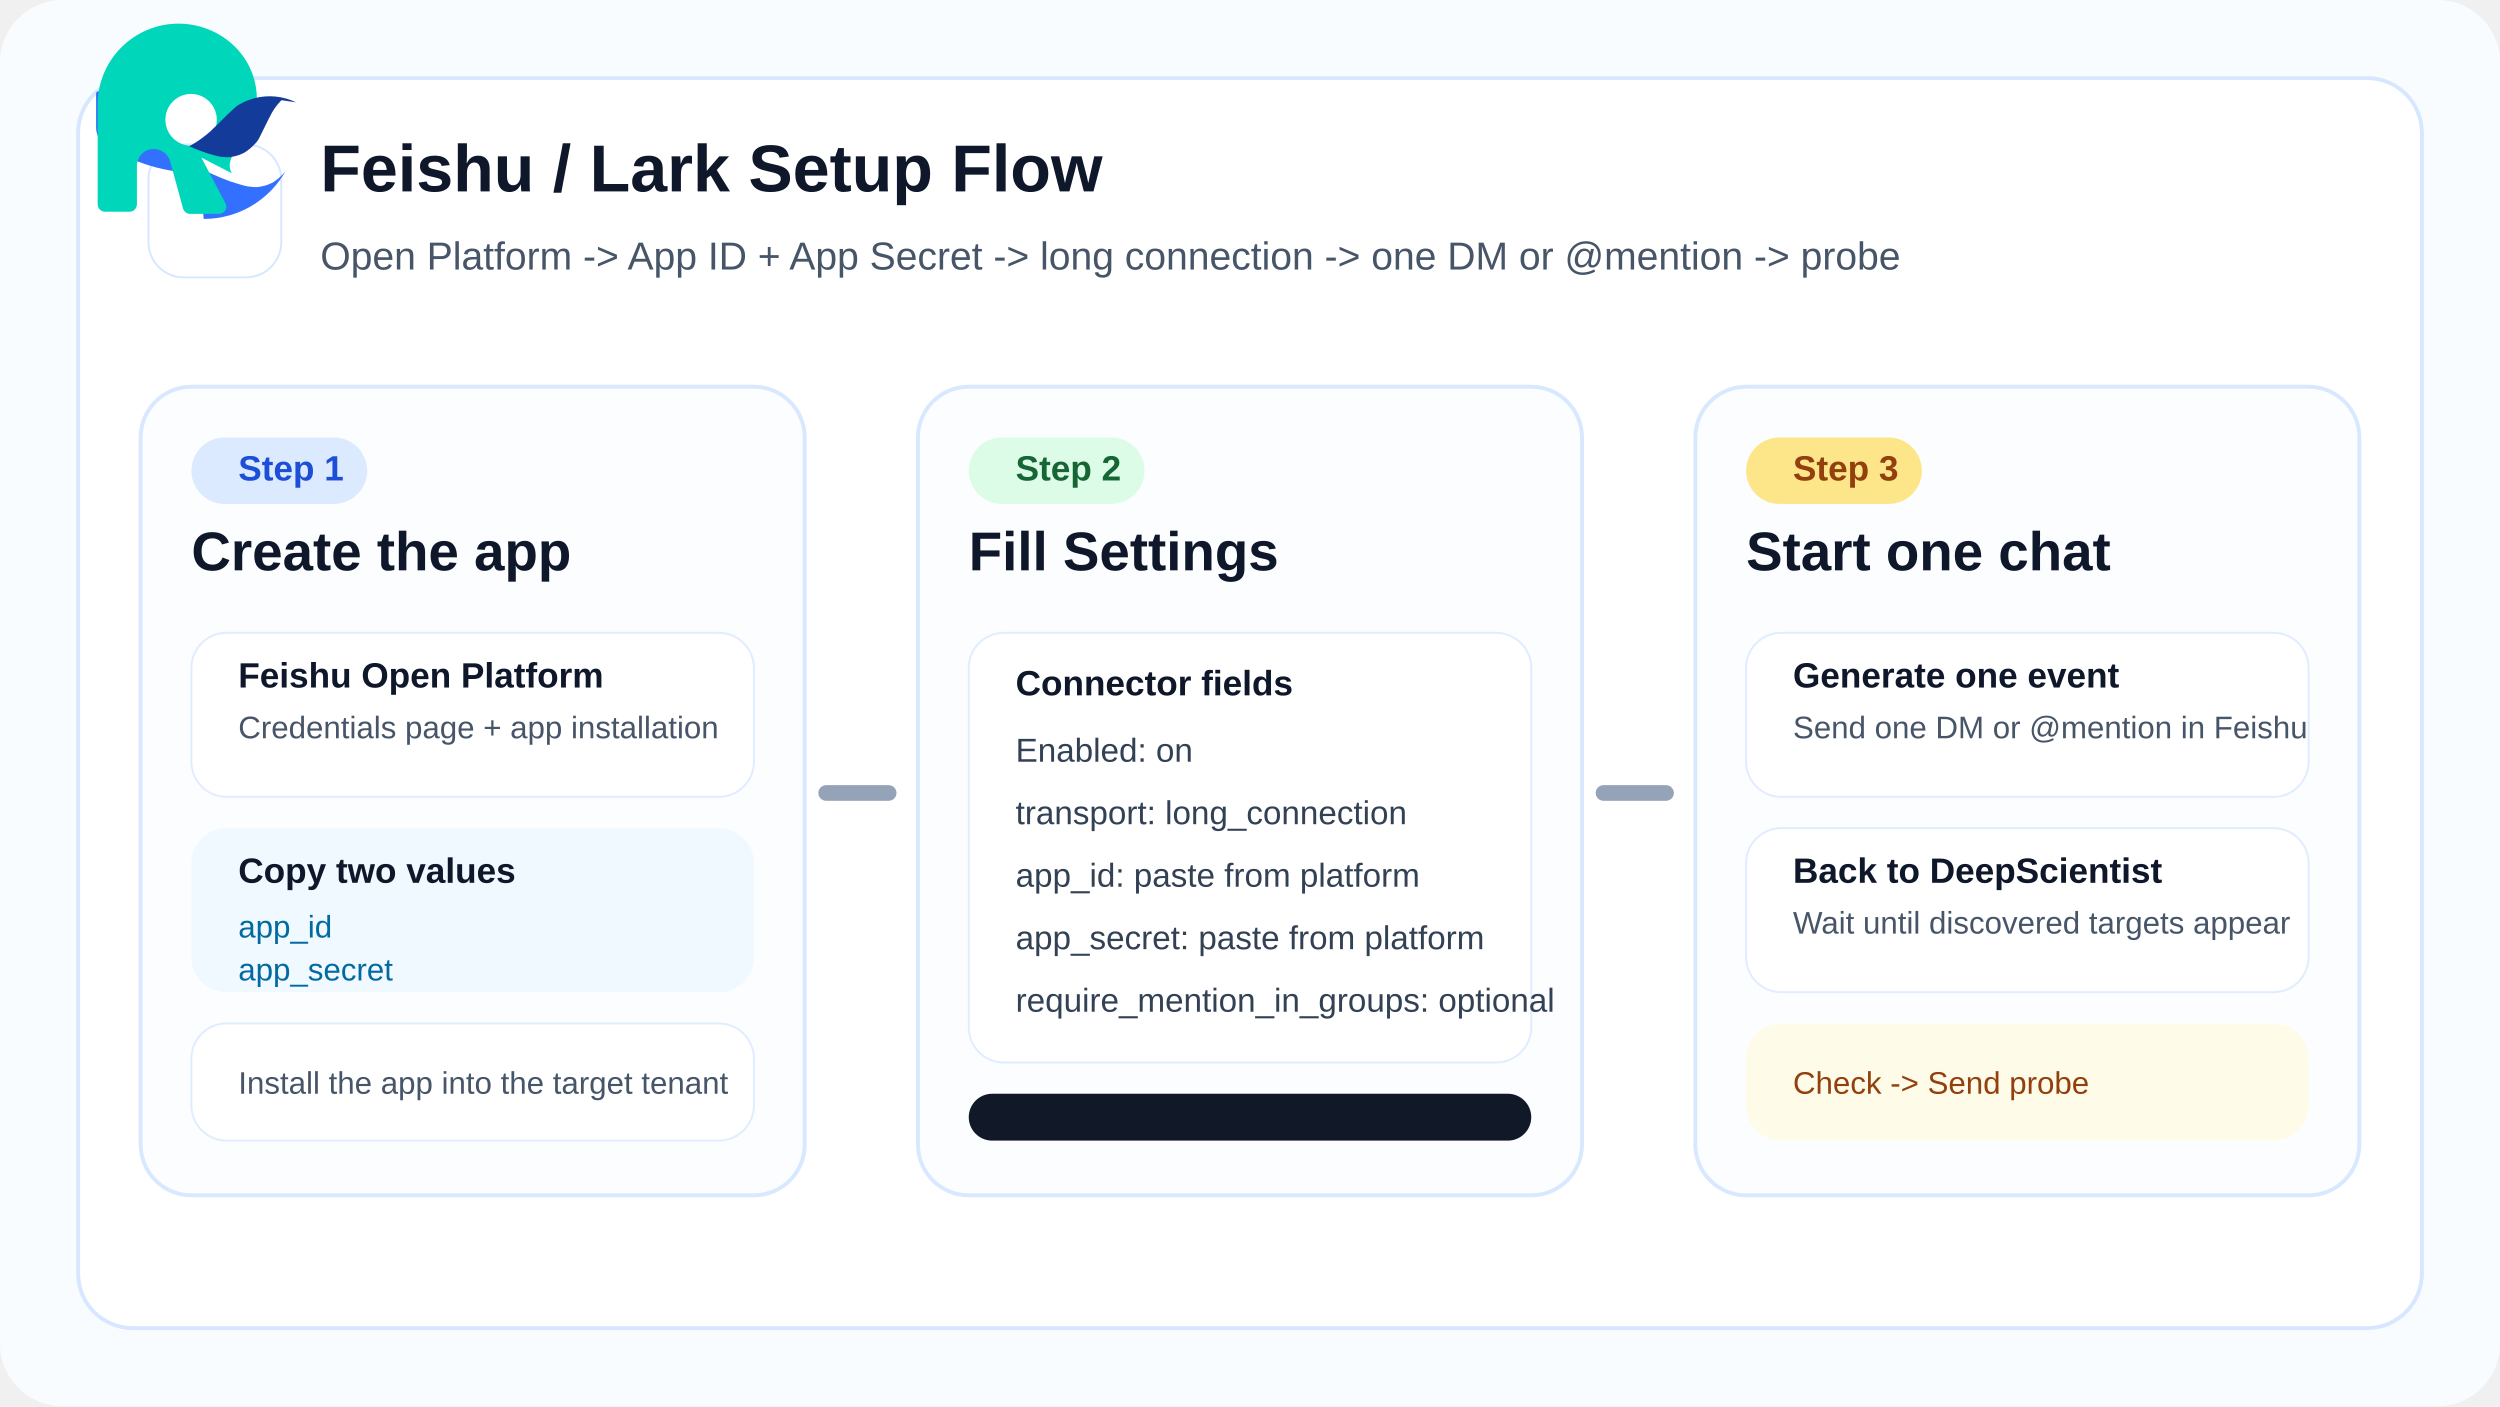
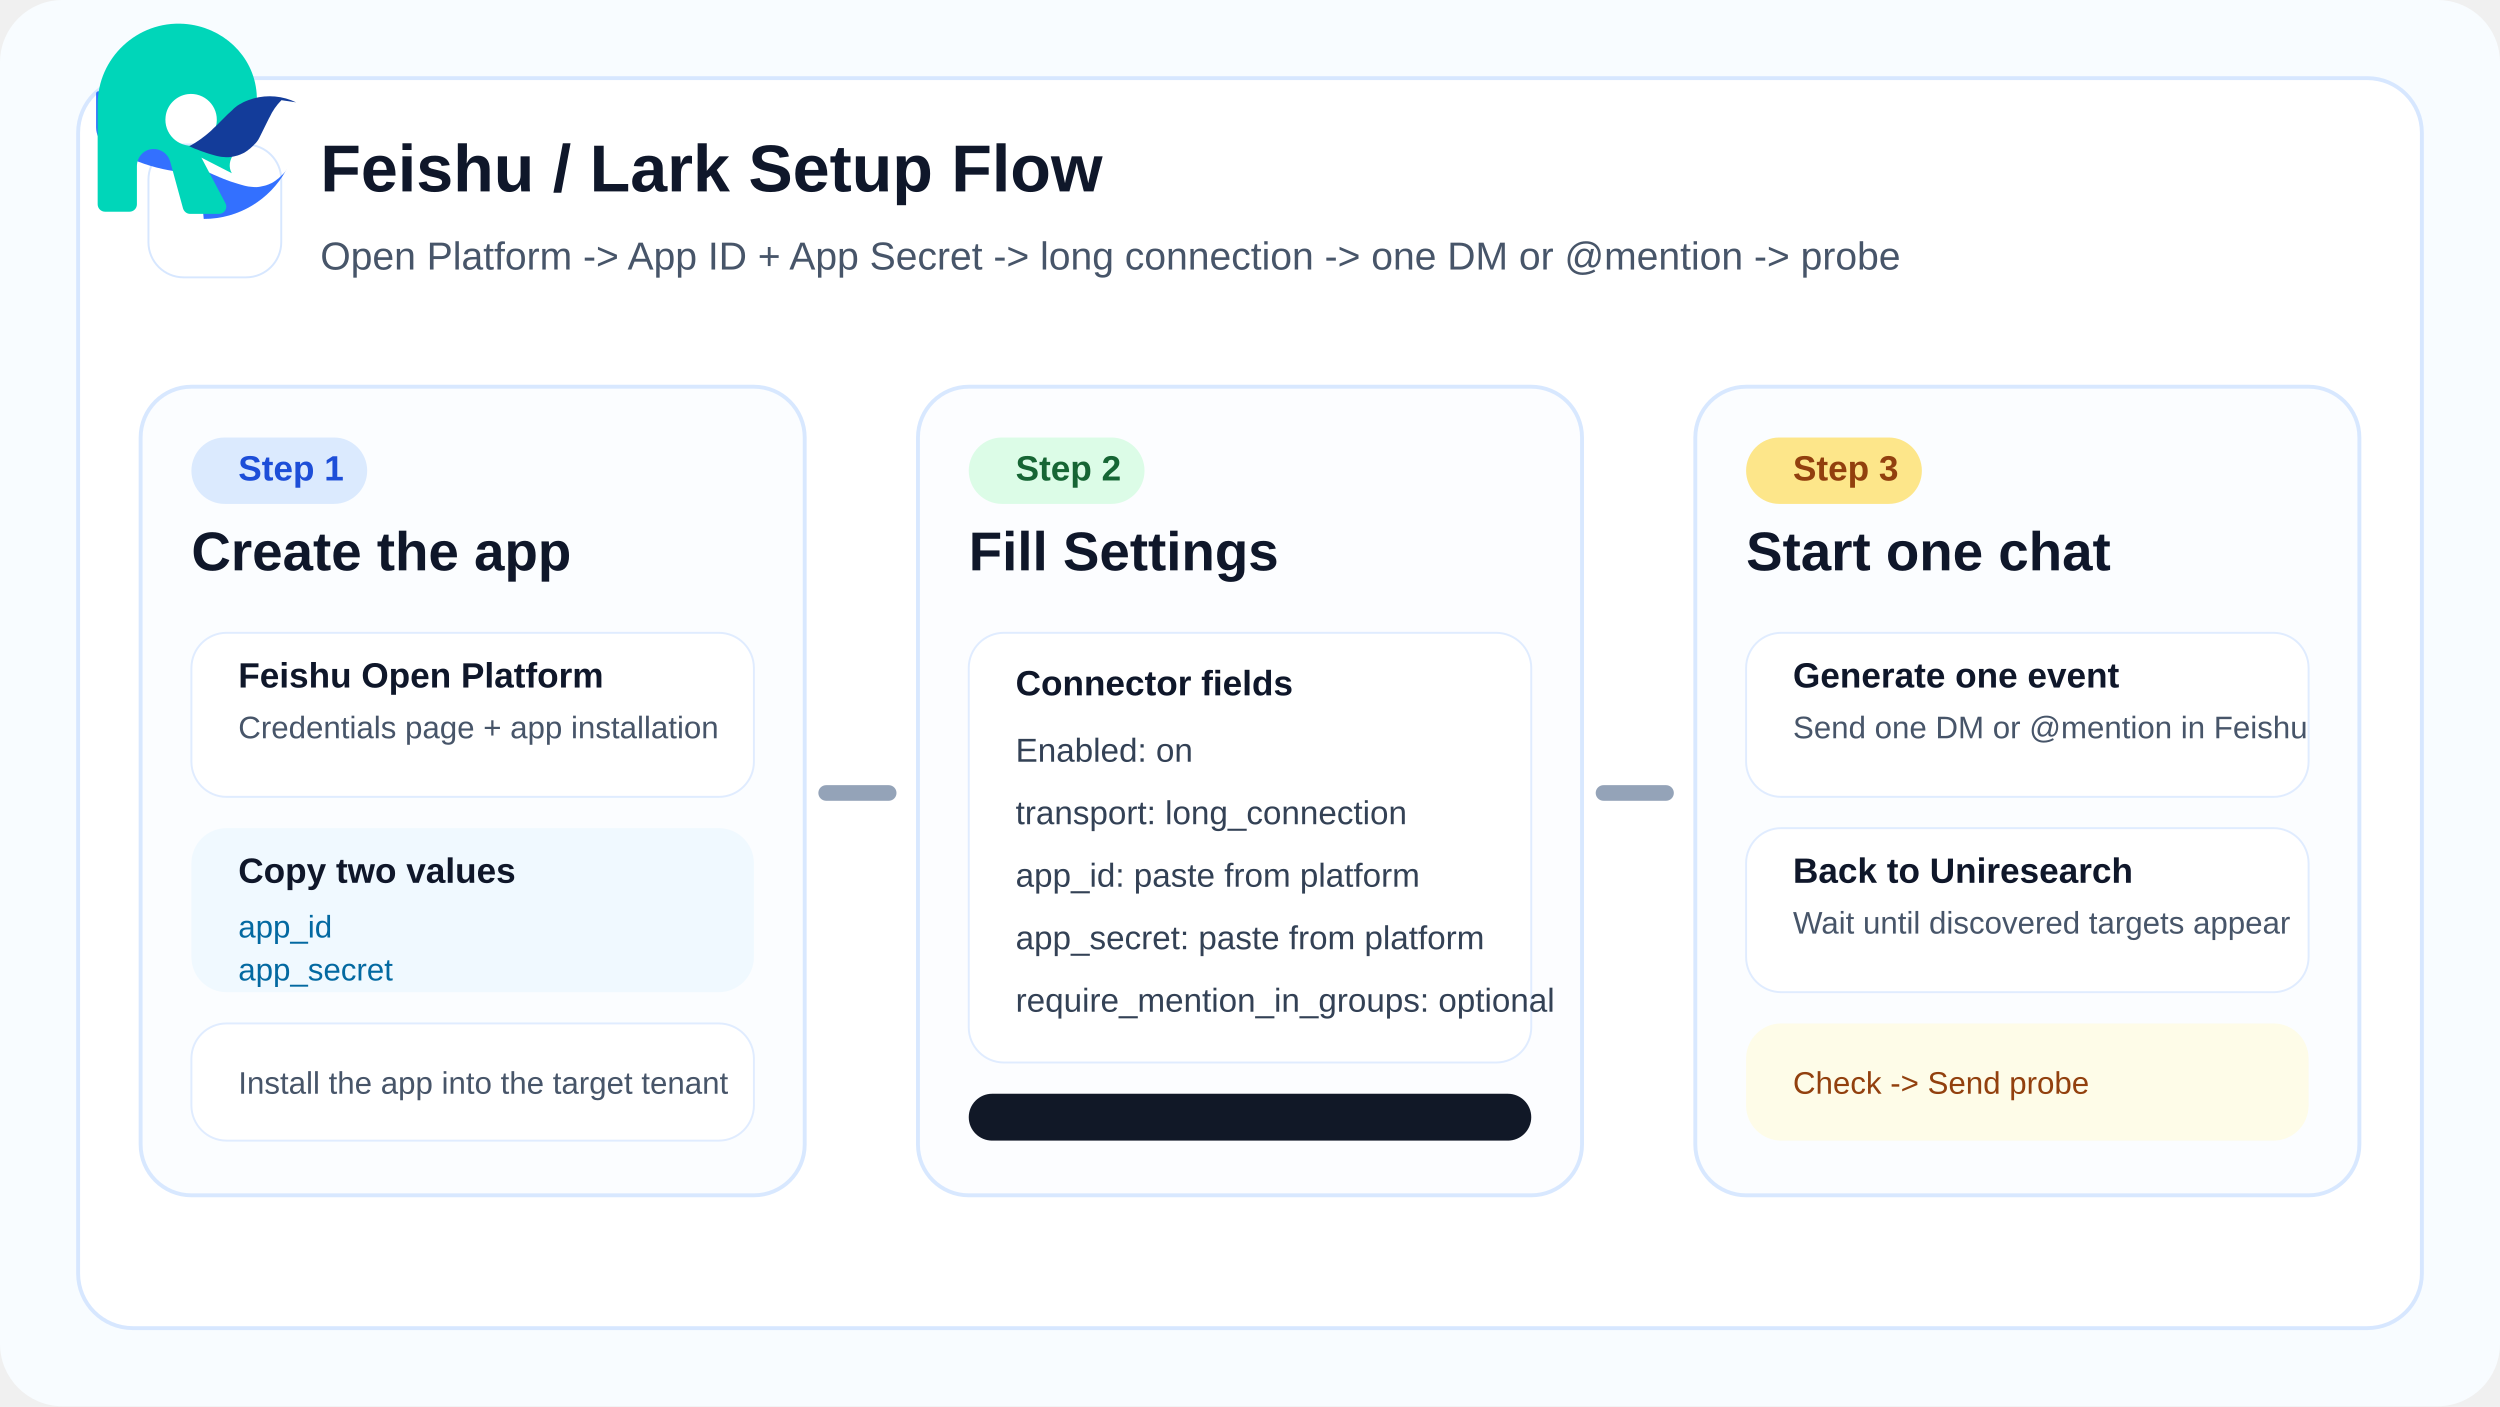
<svg xmlns="http://www.w3.org/2000/svg" width="1280" height="720" viewBox="0 0 1280 720" fill="none">
  <rect width="1280" height="720" rx="32" fill="#F8FCFF" />
  <rect x="40" y="40" width="1200" height="640" rx="28" fill="#FFFFFF" stroke="#D7E7FF" stroke-width="2" />
  <rect x="76" y="74" width="68" height="68" rx="18" fill="#fff" stroke="#D7E7FF" />
  <path d="M104.3 112.1c18.1 0 33.9-10 42.1-24.8.3-.5.6-1 .9-1.5-.4.8-.9 1.5-1.4 2.2-.2.2-.4.4-.6.7-.2.3-.5.6-.8.8-.2.2-.4.4-.6.6-.4.4-.9.8-1.3 1.2-.2.2-.5.4-.8.6-.3.3-.6.5-.9.7l-.6.4-.6.4c-.5.3-1 .5-1.5.7-.4.2-.8.4-1.2.5-.5.2-1 .4-1.6.5-.8.2-1.6.4-2.3.5-.6.1-1.2.2-1.8.2-.7 0-1.4 0-2.1-.1-.7-.1-1.3-.1-2-.2-.5-.1-1-.2-1.5-.3l-.8-.2c-.7-.2-1.4-.4-2.1-.6-.3-.1-.7-.2-1-.3-.5-.2-1.1-.3-1.6-.5-.4-.1-.8-.3-1.3-.4-.4-.1-.8-.3-1.2-.4l-1.3-.5c-.3-.1-.7-.2-1-.4l-.9-.3c-.5-.2-1-.4-1.4-.6l-.8-.3-.9-.4-.9-.4-1.2-.5-1.3-.6c-.5-.2-.9-.4-1.4-.6l-1.1-.5c-20.4-10.2-38.7-23.9-54.2-40.6-.5-.5-1.3-.5-1.8 0-.2.2-.3.5-.3.9v17.3c0 3.6 1.8 6.9 4.8 8.8 14.3 9.5 31.1 14.5 48.2 14.5Z" fill="#3370FF" />
  <path d="M118.7 88.7c-1.9-3.1-1.1-7 .8-9.5 8.1-7.8 12.9-19.1 11.9-31.4C129.9 28.5 114 13.6 94.2 12.2 70.2 10.6 50 29.7 50 53.5v51.1c0 2.1 1.7 3.8 3.8 3.8h12.5c2.1 0 3.8-1.7 3.8-3.8V84.9c0-.6.1-1.2.2-1.8.8-3.7 3.9-6.6 7.8-6.8 4.1-.3 7.9 2.4 9 6.3l.7 2.5 5.9 21.6c.5 1.6 1.9 2.8 3.6 2.8h14.8c2.8 0 4.7-3 3.3-5.5l-12.2-23.1-.1-.2Zm-19.1-14.2c-8.6 1.1-15.9-6.2-14.8-14.9.7-5.9 5.4-10.6 11.3-11.4 8.6-1.1 15.9 6.2 14.8 14.8-.7 5.9-5.4 10.7-11.3 11.5Z" fill="#00D6B9" />
  <path d="M151.6 52.4c-6.8-3.3-14.5-4-21.8-2-.3.1-.6.2-.9.3l-.6.2c-.4.1-.9.3-1.2.4-.8.3-1.6.6-2.4 1-.8.4-1.5.8-2.2 1.2-.8.5-1.5.9-2.1 1.5-.5.4-1 .8-1.4 1.3-.5.5-1 .9-1.5 1.4l-.9.8-1.3 1.3-1 1-.8.8-.9.9-.8.8-1.4 1.4-.9.8-.3.3c-.2.1-.3.3-.5.5l-.3.3-.3.3c-3.4 3.1-7.2 5.8-11.2 8l1.2.5.9.4.9.4.9.3 1 .4 1.3.5c.4.1.8.3 1.2.4.5.2.9.3 1.4.5.5.2 1 .3 1.6.5.3.1.7.2 1 .3.7.2 1.4.4 2.1.6l.8.2c.5.1 1 .2 1.5.3.6.1 1.3.2 2 .2.7.1 1.4.1 2.1.1.6 0 1.2-.1 1.8-.2.8-.1 1.6-.3 2.3-.5.6-.1 1.1-.3 1.6-.5.4-.1.8-.3 1.2-.5.5-.2 1-.4 1.5-.7l.6-.4.6-.4c.3-.2.6-.4.9-.7.3-.2.5-.4.8-.6.5-.4.9-.8 1.3-1.2.2-.2.4-.4.6-.6.3-.3.5-.6.8-.8.2-.2.4-.5.6-.7.6-.7 1-1.4 1.4-2.2l.5-1 4.6-9.3.1-.1c1.5-3.3 3.6-6.3 6.1-8.8Z" fill="#133C9A" />
  <text x="164" y="98" fill="#0F172A" font-family="Arial, sans-serif" font-size="34" font-weight="700">Feishu / Lark Setup Flow</text>
  <text x="164" y="138" fill="#475569" font-family="Arial, sans-serif" font-size="20">Open Platform -&gt; App ID + App Secret -&gt; long connection -&gt; one DM or @mention -&gt; probe</text>
  <rect x="72" y="198" width="340" height="414" rx="26" fill="#FBFDFF" stroke="#D8E8FF" stroke-width="2" />
  <rect x="98" y="224" width="90" height="34" rx="17" fill="#DBEAFE" />
  <text x="122" y="246" fill="#1D4ED8" font-family="Arial, sans-serif" font-size="18" font-weight="700">Step 1</text>
  <text x="98" y="292" fill="#0F172A" font-family="Arial, sans-serif" font-size="28" font-weight="700">Create the app</text>
  <rect x="98" y="324" width="288" height="84" rx="18" fill="#fff" stroke="#E0ECFF" />
  <text x="122" y="352" fill="#0F172A" font-family="Arial, sans-serif" font-size="18" font-weight="700">Feishu Open Platform</text>
  <text x="122" y="378" fill="#475569" font-family="Arial, sans-serif" font-size="16">Credentials page + app installation</text>
  <rect x="98" y="424" width="288" height="84" rx="18" fill="#F0F9FF" />
  <text x="122" y="452" fill="#0F172A" font-family="Arial, sans-serif" font-size="18" font-weight="700">Copy two values</text>
  <text x="122" y="480" fill="#0369A1" font-family="Arial, sans-serif" font-size="16">app_id</text>
  <text x="122" y="502" fill="#0369A1" font-family="Arial, sans-serif" font-size="16">app_secret</text>
  <rect x="98" y="524" width="288" height="60" rx="18" fill="#fff" stroke="#E0ECFF" />
  <text x="122" y="560" fill="#475569" font-family="Arial, sans-serif" font-size="16">Install the app into the target tenant</text>
  <rect x="470" y="198" width="340" height="414" rx="26" fill="#FCFDFF" stroke="#D8E8FF" stroke-width="2" />
  <rect x="496" y="224" width="90" height="34" rx="17" fill="#DCFCE7" />
  <text x="520" y="246" fill="#166534" font-family="Arial, sans-serif" font-size="18" font-weight="700">Step 2</text>
  <text x="496" y="292" fill="#0F172A" font-family="Arial, sans-serif" font-size="28" font-weight="700">Fill Settings</text>
  <rect x="496" y="324" width="288" height="220" rx="18" fill="#fff" stroke="#E0ECFF" />
  <text x="520" y="356" fill="#0F172A" font-family="Arial, sans-serif" font-size="18" font-weight="700">Connector fields</text>
  <text x="520" y="390" fill="#334155" font-family="Arial, sans-serif" font-size="17">Enabled: on</text>
  <text x="520" y="422" fill="#334155" font-family="Arial, sans-serif" font-size="17">transport: long_connection</text>
  <text x="520" y="454" fill="#334155" font-family="Arial, sans-serif" font-size="17">app_id: paste from platform</text>
  <text x="520" y="486" fill="#334155" font-family="Arial, sans-serif" font-size="17">app_secret: paste from platform</text>
  <text x="520" y="518" fill="#334155" font-family="Arial, sans-serif" font-size="17">require_mention_in_groups: optional</text>
  <rect x="496" y="560" width="288" height="24" rx="12" fill="#111827" />
  <rect x="868" y="198" width="340" height="414" rx="26" fill="#FBFDFF" stroke="#D8E8FF" stroke-width="2" />
  <rect x="894" y="224" width="90" height="34" rx="17" fill="#FDE68A" />
  <text x="918" y="246" fill="#92400E" font-family="Arial, sans-serif" font-size="18" font-weight="700">Step 3</text>
  <text x="894" y="292" fill="#0F172A" font-family="Arial, sans-serif" font-size="28" font-weight="700">Start one chat</text>
  <rect x="894" y="324" width="288" height="84" rx="18" fill="#fff" stroke="#E0ECFF" />
  <text x="918" y="352" fill="#0F172A" font-family="Arial, sans-serif" font-size="18" font-weight="700">Generate one event</text>
  <text x="918" y="378" fill="#475569" font-family="Arial, sans-serif" font-size="16">Send one DM or @mention in Feishu</text>
  <rect x="894" y="424" width="288" height="84" rx="18" fill="#fff" stroke="#E0ECFF" />
-   <text x="918" y="452" fill="#0F172A" font-family="Arial, sans-serif" font-size="18" font-weight="700">Back to DeepScientist</text>
+   <text x="918" y="452" fill="#0F172A" font-family="Arial, sans-serif" font-size="18" font-weight="700">Back to Uniresearch</text>
  <text x="918" y="478" fill="#475569" font-family="Arial, sans-serif" font-size="16">Wait until discovered targets appear</text>
  <rect x="894" y="524" width="288" height="60" rx="18" fill="#FEFCE8" />
  <text x="918" y="560" fill="#92400E" font-family="Arial, sans-serif" font-size="16">Check -&gt; Send probe</text>
  <path d="M423 406H455" stroke="#94A3B8" stroke-width="8" stroke-linecap="round" />
  <path d="M821 406H853" stroke="#94A3B8" stroke-width="8" stroke-linecap="round" />
</svg>
